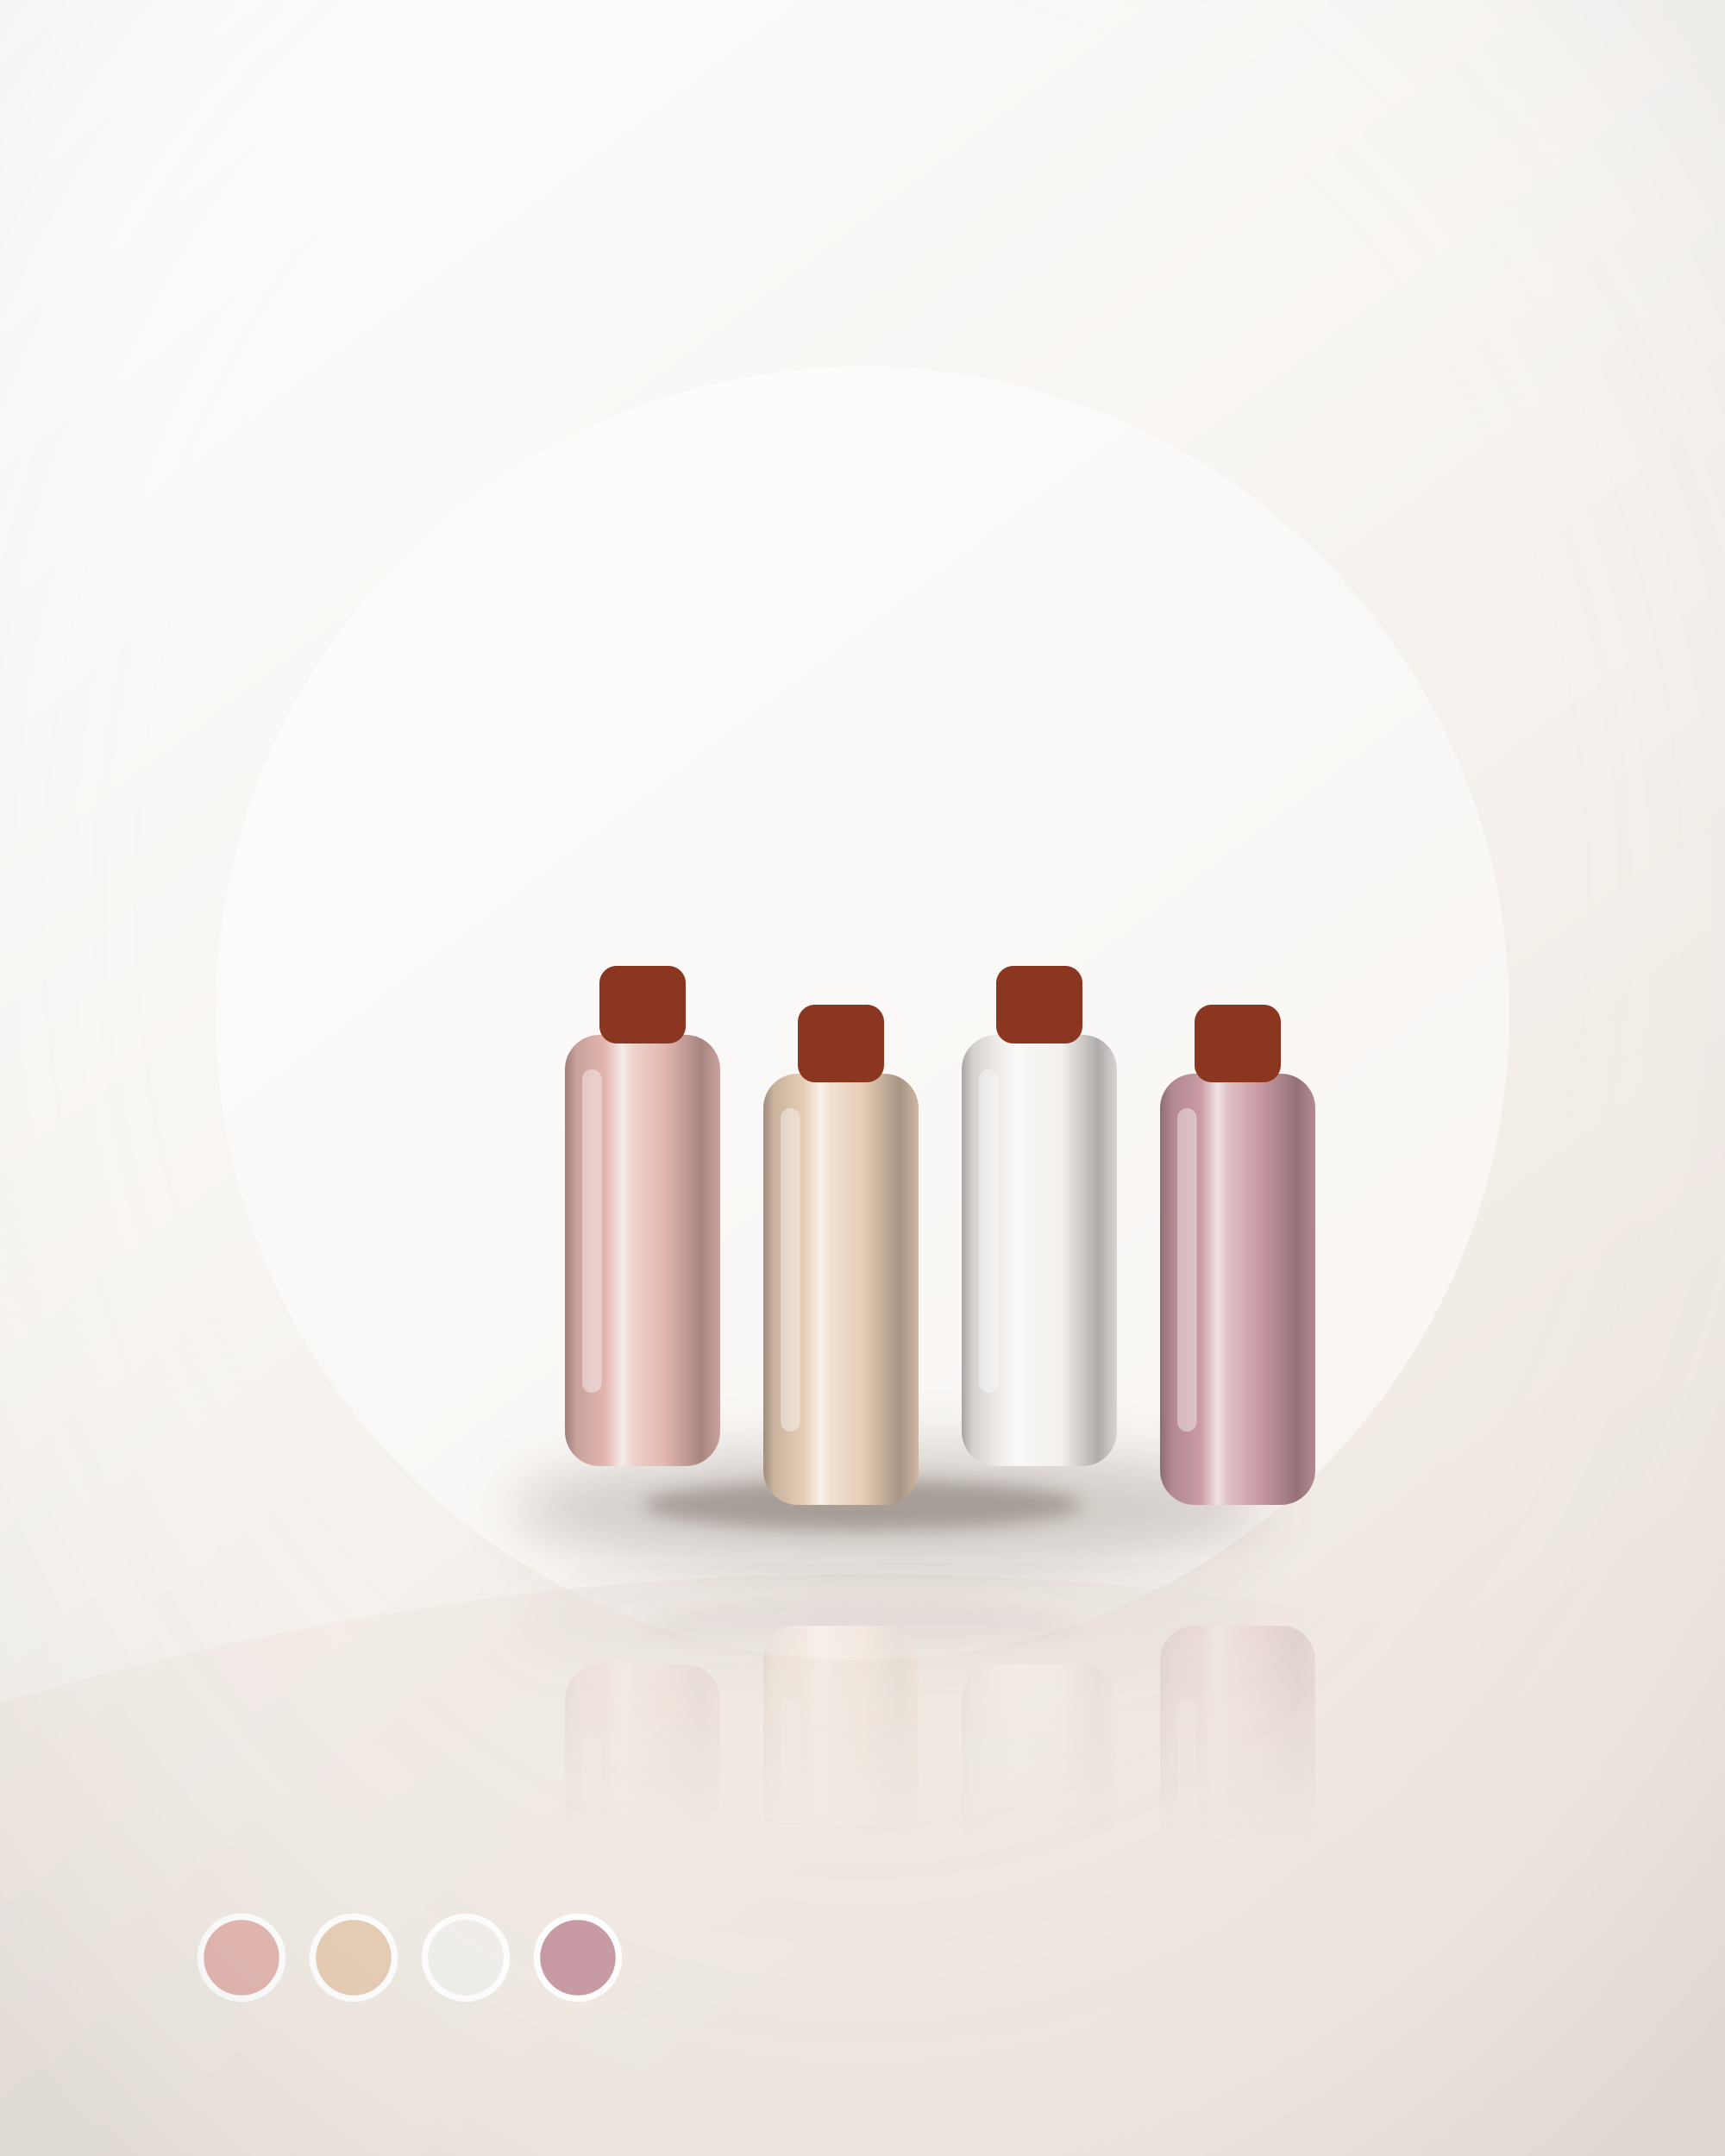
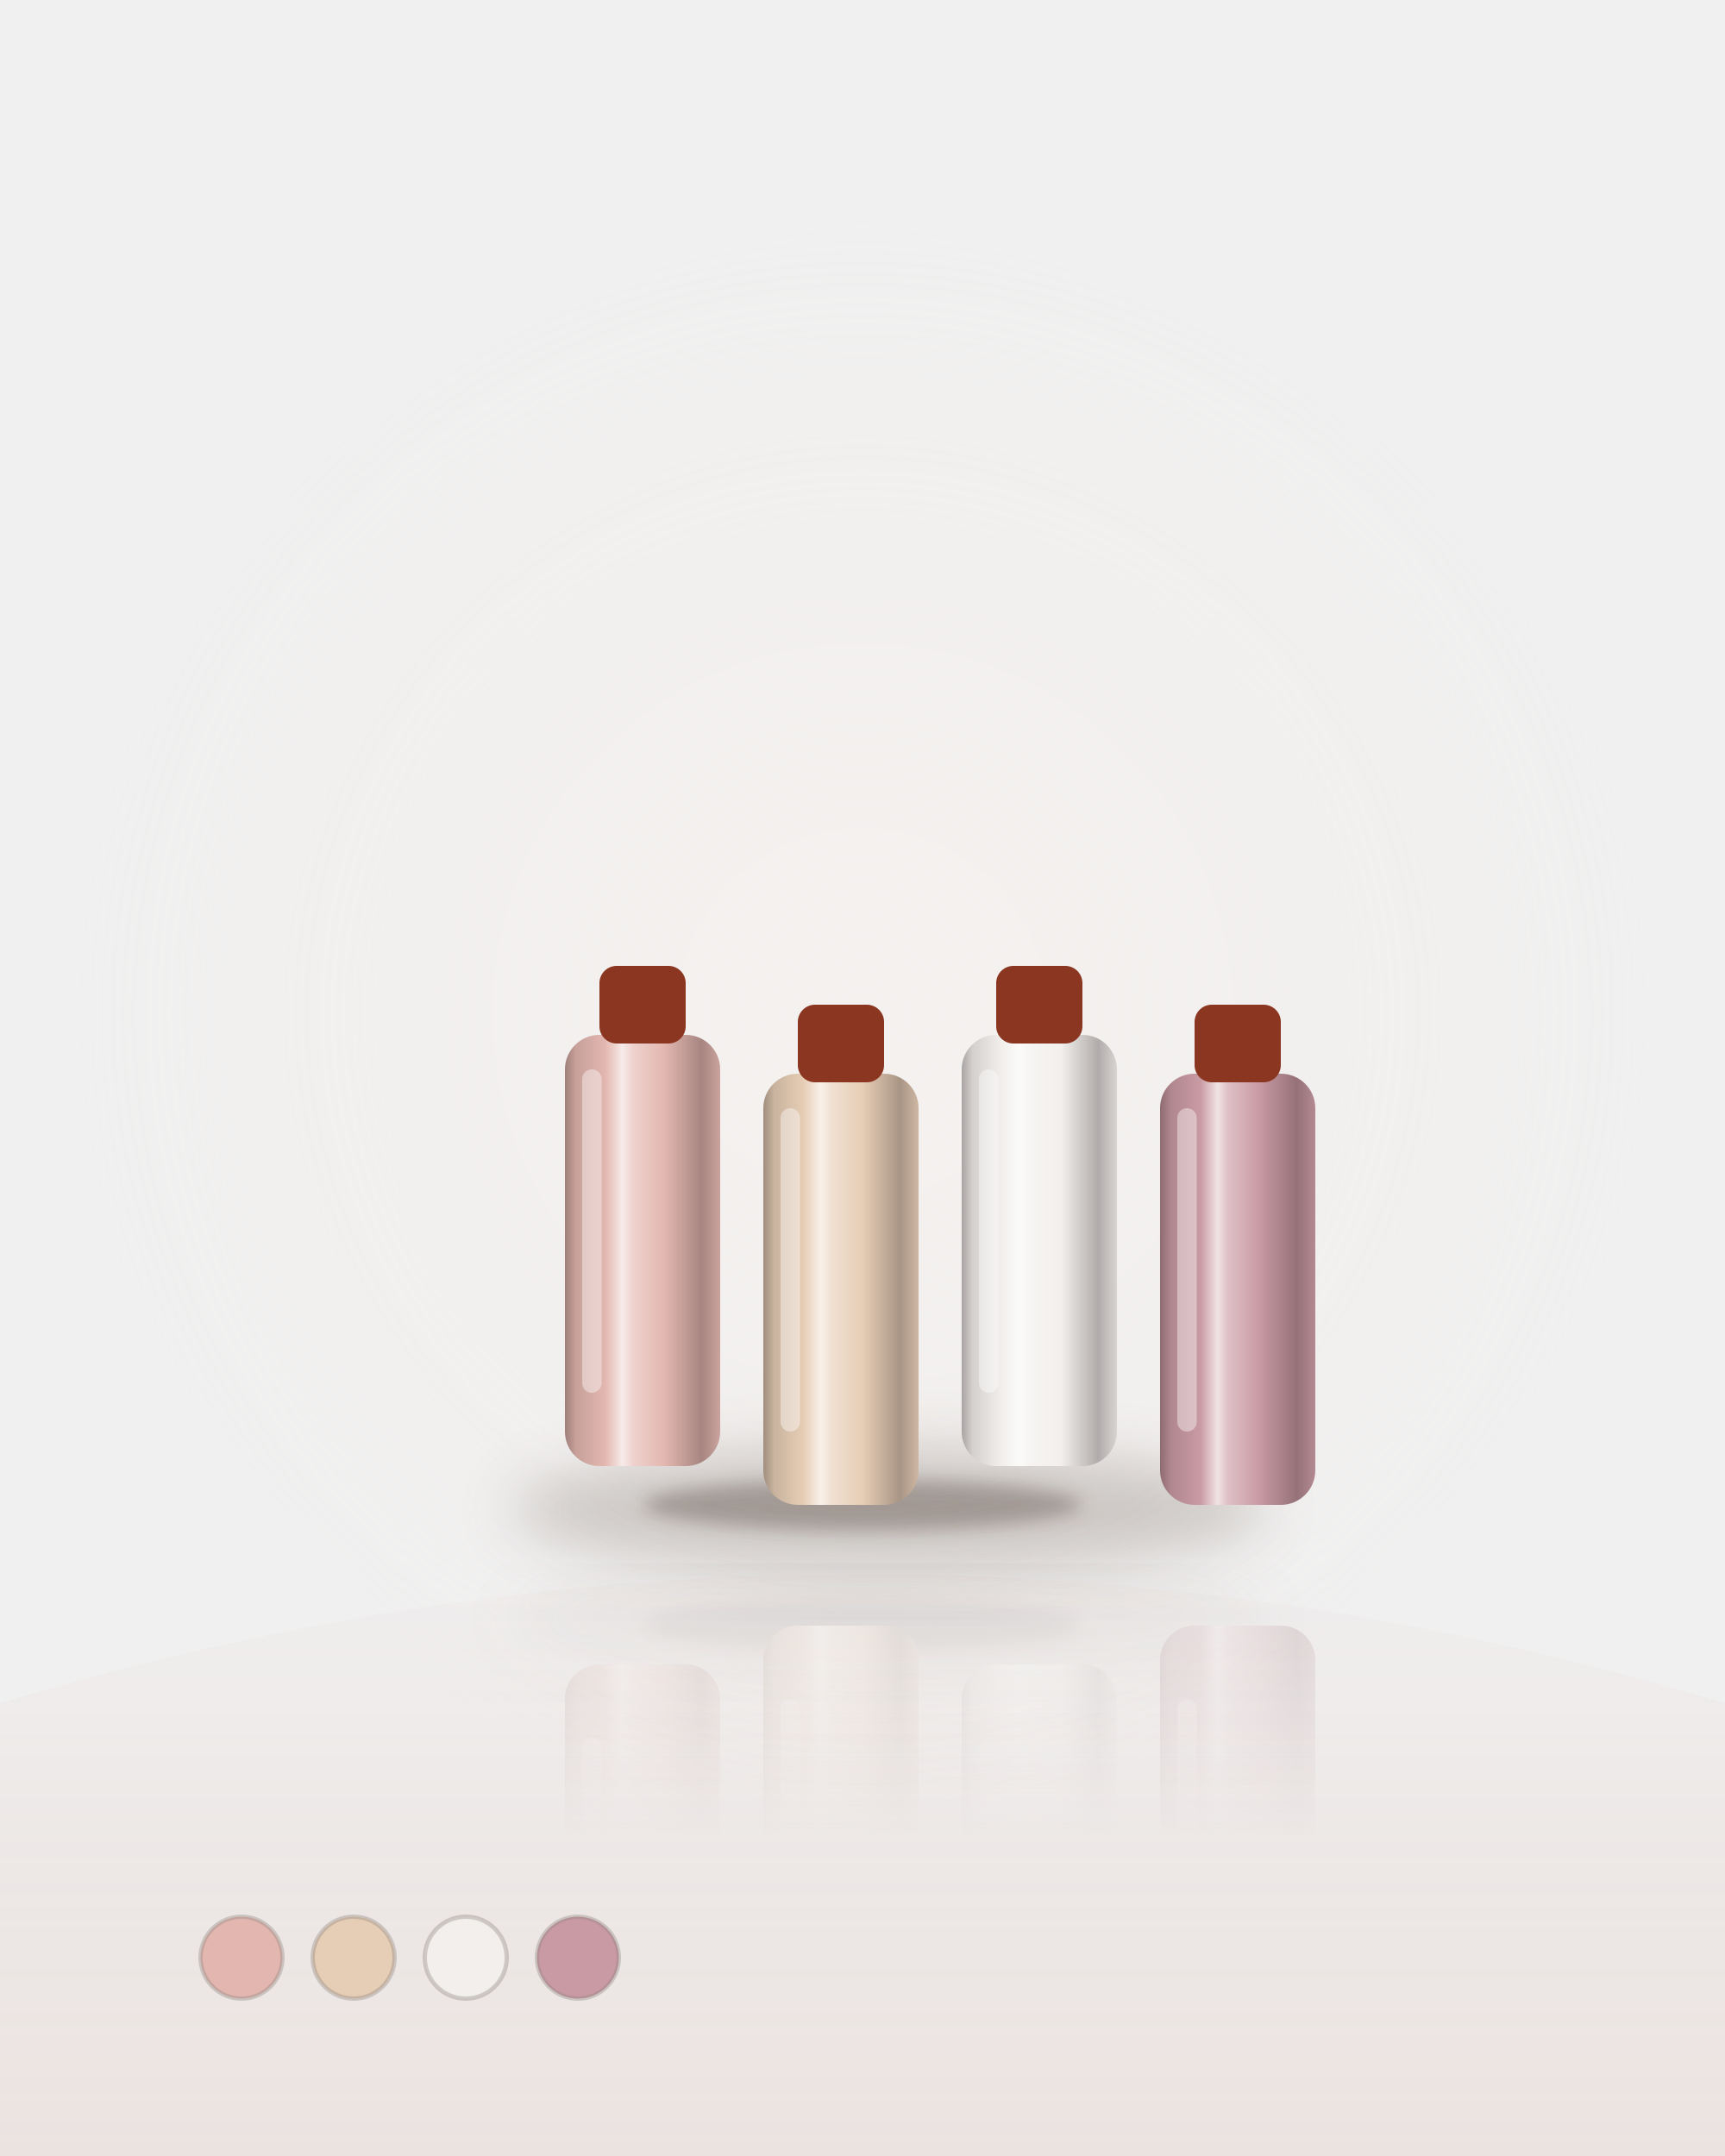
<svg xmlns="http://www.w3.org/2000/svg" viewBox="0 0 800 1000" width="800" height="1000" role="img">
  <defs>
    <linearGradient id="bg29" x1="0" y1="0" x2=".6" y2="1">
      <stop offset="0" stop-color="#FFFFFF" />
      <stop offset=".55" stop-color="#F6F3EF" />
      <stop offset="1" stop-color="#EFE7E0" />
    </linearGradient>
    <radialGradient id="v30" cx=".5" cy=".42" r=".72">
      <stop offset=".55" stop-color="#fff" stop-opacity="0" />
      <stop offset="1" stop-color="#141110" stop-opacity=".07" />
    </radialGradient>
    <filter id="blurWide" x="-60%" y="-200%" width="220%" height="500%">
      <feGaussianBlur stdDeviation="13" />
    </filter>
    <filter id="blurTight" x="-60%" y="-300%" width="220%" height="700%">
      <feGaussianBlur stdDeviation="4" />
    </filter>
    <linearGradient id="reflGrad" x1="0" y1="205" x2="0" y2="335" gradientUnits="userSpaceOnUse">
      <stop offset="0" stop-color="#fff" stop-opacity=".5" />
      <stop offset="1" stop-color="#fff" stop-opacity="0" />
    </linearGradient>
    <mask id="reflFade" maskUnits="userSpaceOnUse" x="-260" y="205" width="520" height="130">
      <rect x="-260" y="205" width="520" height="130" fill="url(#reflGrad)" />
    </mask>
    <linearGradient id="g25" x1="0" y1="0" x2="1" y2="0">
      <stop offset="0" stop-color="#9f7f7b" />
      <stop offset=".07" stop-color="#c7a09a" />
      <stop offset=".26" stop-color="#E3B7B0" />
      <stop offset=".37" stop-color="#f7ebe9" />
      <stop offset=".44" stop-color="#eed2ce" />
      <stop offset=".64" stop-color="#E3B7B0" />
      <stop offset=".88" stop-color="#a78581" />
      <stop offset="1" stop-color="#cba39d" />
    </linearGradient>
    <linearGradient id="g26" x1="0" y1="0" x2="1" y2="0">
      <stop offset="0" stop-color="#a18d7e" />
      <stop offset=".07" stop-color="#c9b39e" />
      <stop offset=".26" stop-color="#E6CDB5" />
      <stop offset=".37" stop-color="#f8f1ea" />
      <stop offset=".44" stop-color="#f0e0d1" />
      <stop offset=".64" stop-color="#E6CDB5" />
      <stop offset=".88" stop-color="#a99585" />
      <stop offset="1" stop-color="#ceb6a2" />
    </linearGradient>
    <linearGradient id="g27" x1="0" y1="0" x2="1" y2="0">
      <stop offset="0" stop-color="#a9a4a3" />
      <stop offset=".07" stop-color="#d4d0ce" />
      <stop offset=".26" stop-color="#F2EFEC" />
      <stop offset=".37" stop-color="#fbfbfa" />
      <stop offset=".44" stop-color="#f7f5f3" />
      <stop offset=".64" stop-color="#F2EFEC" />
      <stop offset=".88" stop-color="#b1acab" />
      <stop offset="1" stop-color="#d8d4d2" />
    </linearGradient>
    <linearGradient id="g28" x1="0" y1="0" x2="1" y2="0">
      <stop offset="0" stop-color="#8e6b72" />
      <stop offset=".07" stop-color="#b1878f" />
      <stop offset=".26" stop-color="#C99AA3" />
      <stop offset=".37" stop-color="#f0e3e5" />
      <stop offset=".44" stop-color="#dec0c6" />
      <stop offset=".64" stop-color="#C99AA3" />
      <stop offset=".88" stop-color="#957178" />
      <stop offset="1" stop-color="#b48a92" />
    </linearGradient>
  </defs>
-   <rect width="800" height="1000" fill="url(#bg29)" />
-   <circle cx="400" cy="470" r="300" fill="#fff" opacity=".5" />
-   <path d="M0 1000 L0 790 Q 400 670 800 790 L800 1000 Z" fill="#EFE7E0" opacity=".45" />
+   <radialGradient id="halo" cx=".5" cy=".5" r=".5">
+     <stop offset="0" stop-color="#FFF6F0" stop-opacity=".30" />
+     <stop offset=".55" stop-color="#FFF0E6" stop-opacity=".14" />
+     <stop offset="1" stop-color="#FFF0E6" stop-opacity="0" />
+   </radialGradient>
+   <linearGradient id="suelo" x1="0" y1="670" x2="0" y2="1000" gradientUnits="userSpaceOnUse">
+     <stop offset="0" stop-color="#C98B76" stop-opacity="0" />
+     <stop offset="1" stop-color="#C98B76" stop-opacity=".13" />
+   </linearGradient>
+   <circle cx="400" cy="470" r="370" fill="url(#halo)" />
+   <path d="M0 1000 L0 790 Q 400 670 800 790 L800 1000 Z" fill="url(#suelo)" />
  <g transform="translate(400,520) rotate(0) scale(1)">
    <g mask="url(#reflFade)" opacity=".5">
      <g transform="translate(0,412) scale(1,-1)">
        <ellipse cx="12.25" cy="180" rx="175" ry="28" fill="#4A372F" opacity=".22" filter="url(#blurWide)" />
        <ellipse cx="0" cy="178" rx="101.5" ry="11.76" fill="#3A2A24" opacity=".3" filter="url(#blurTight)" />
        <rect x="-138" y="-40" width="72" height="200" rx="16" fill="url(#g25)" />
        <rect x="-130" y="-24" width="9" height="150" rx="4.5" fill="#fff" opacity=".4" />
        <rect x="-122" y="-72" width="40" height="36" rx="8" fill="#8A3621" />
        <rect x="-46" y="-22" width="72" height="200" rx="16" fill="url(#g26)" />
        <rect x="-38" y="-6" width="9" height="150" rx="4.5" fill="#fff" opacity=".4" />
        <rect x="-30" y="-54" width="40" height="36" rx="8" fill="#8A3621" />
        <rect x="46" y="-40" width="72" height="200" rx="16" fill="url(#g27)" />
        <rect x="54" y="-24" width="9" height="150" rx="4.5" fill="#fff" opacity=".4" />
        <rect x="62" y="-72" width="40" height="36" rx="8" fill="#8A3621" />
        <rect x="138" y="-22" width="72" height="200" rx="16" fill="url(#g28)" />
        <rect x="146" y="-6" width="9" height="150" rx="4.5" fill="#fff" opacity=".4" />
        <rect x="154" y="-54" width="40" height="36" rx="8" fill="#8A3621" />
      </g>
    </g>
    <ellipse cx="12.25" cy="180" rx="175" ry="28" fill="#4A372F" opacity=".22" filter="url(#blurWide)" />
    <ellipse cx="0" cy="178" rx="101.5" ry="11.76" fill="#3A2A24" opacity=".3" filter="url(#blurTight)" />
    <rect x="-138" y="-40" width="72" height="200" rx="16" fill="url(#g25)" />
    <rect x="-130" y="-24" width="9" height="150" rx="4.5" fill="#fff" opacity=".4" />
    <rect x="-122" y="-72" width="40" height="36" rx="8" fill="#8A3621" />
    <rect x="-46" y="-22" width="72" height="200" rx="16" fill="url(#g26)" />
    <rect x="-38" y="-6" width="9" height="150" rx="4.5" fill="#fff" opacity=".4" />
    <rect x="-30" y="-54" width="40" height="36" rx="8" fill="#8A3621" />
    <rect x="46" y="-40" width="72" height="200" rx="16" fill="url(#g27)" />
    <rect x="54" y="-24" width="9" height="150" rx="4.5" fill="#fff" opacity=".4" />
    <rect x="62" y="-72" width="40" height="36" rx="8" fill="#8A3621" />
    <rect x="138" y="-22" width="72" height="200" rx="16" fill="url(#g28)" />
    <rect x="146" y="-6" width="9" height="150" rx="4.5" fill="#fff" opacity=".4" />
    <rect x="154" y="-54" width="40" height="36" rx="8" fill="#8A3621" />
  </g>
-   <circle cx="112" cy="908" r="19" fill="#E3B7B0" stroke="#fff" stroke-width="3" />
-   <circle cx="164" cy="908" r="19" fill="#E6CDB5" stroke="#fff" stroke-width="3" />
-   <circle cx="216" cy="908" r="19" fill="#F2EFEC" stroke="#fff" stroke-width="3" />
-   <circle cx="268" cy="908" r="19" fill="#C99AA3" stroke="#fff" stroke-width="3" />
-   <rect width="800" height="1000" fill="url(#v30)" />
+   <circle cx="112" cy="908" r="19" fill="#E3B7B0" stroke="#8A827B" stroke-opacity=".35" stroke-width="2" />
+   <circle cx="164" cy="908" r="19" fill="#E6CDB5" stroke="#8A827B" stroke-opacity=".35" stroke-width="2" />
+   <circle cx="216" cy="908" r="19" fill="#F2EFEC" stroke="#8A827B" stroke-opacity=".35" stroke-width="2" />
+   <circle cx="268" cy="908" r="19" fill="#C99AA3" stroke="#8A827B" stroke-opacity=".35" stroke-width="2" />
</svg>
